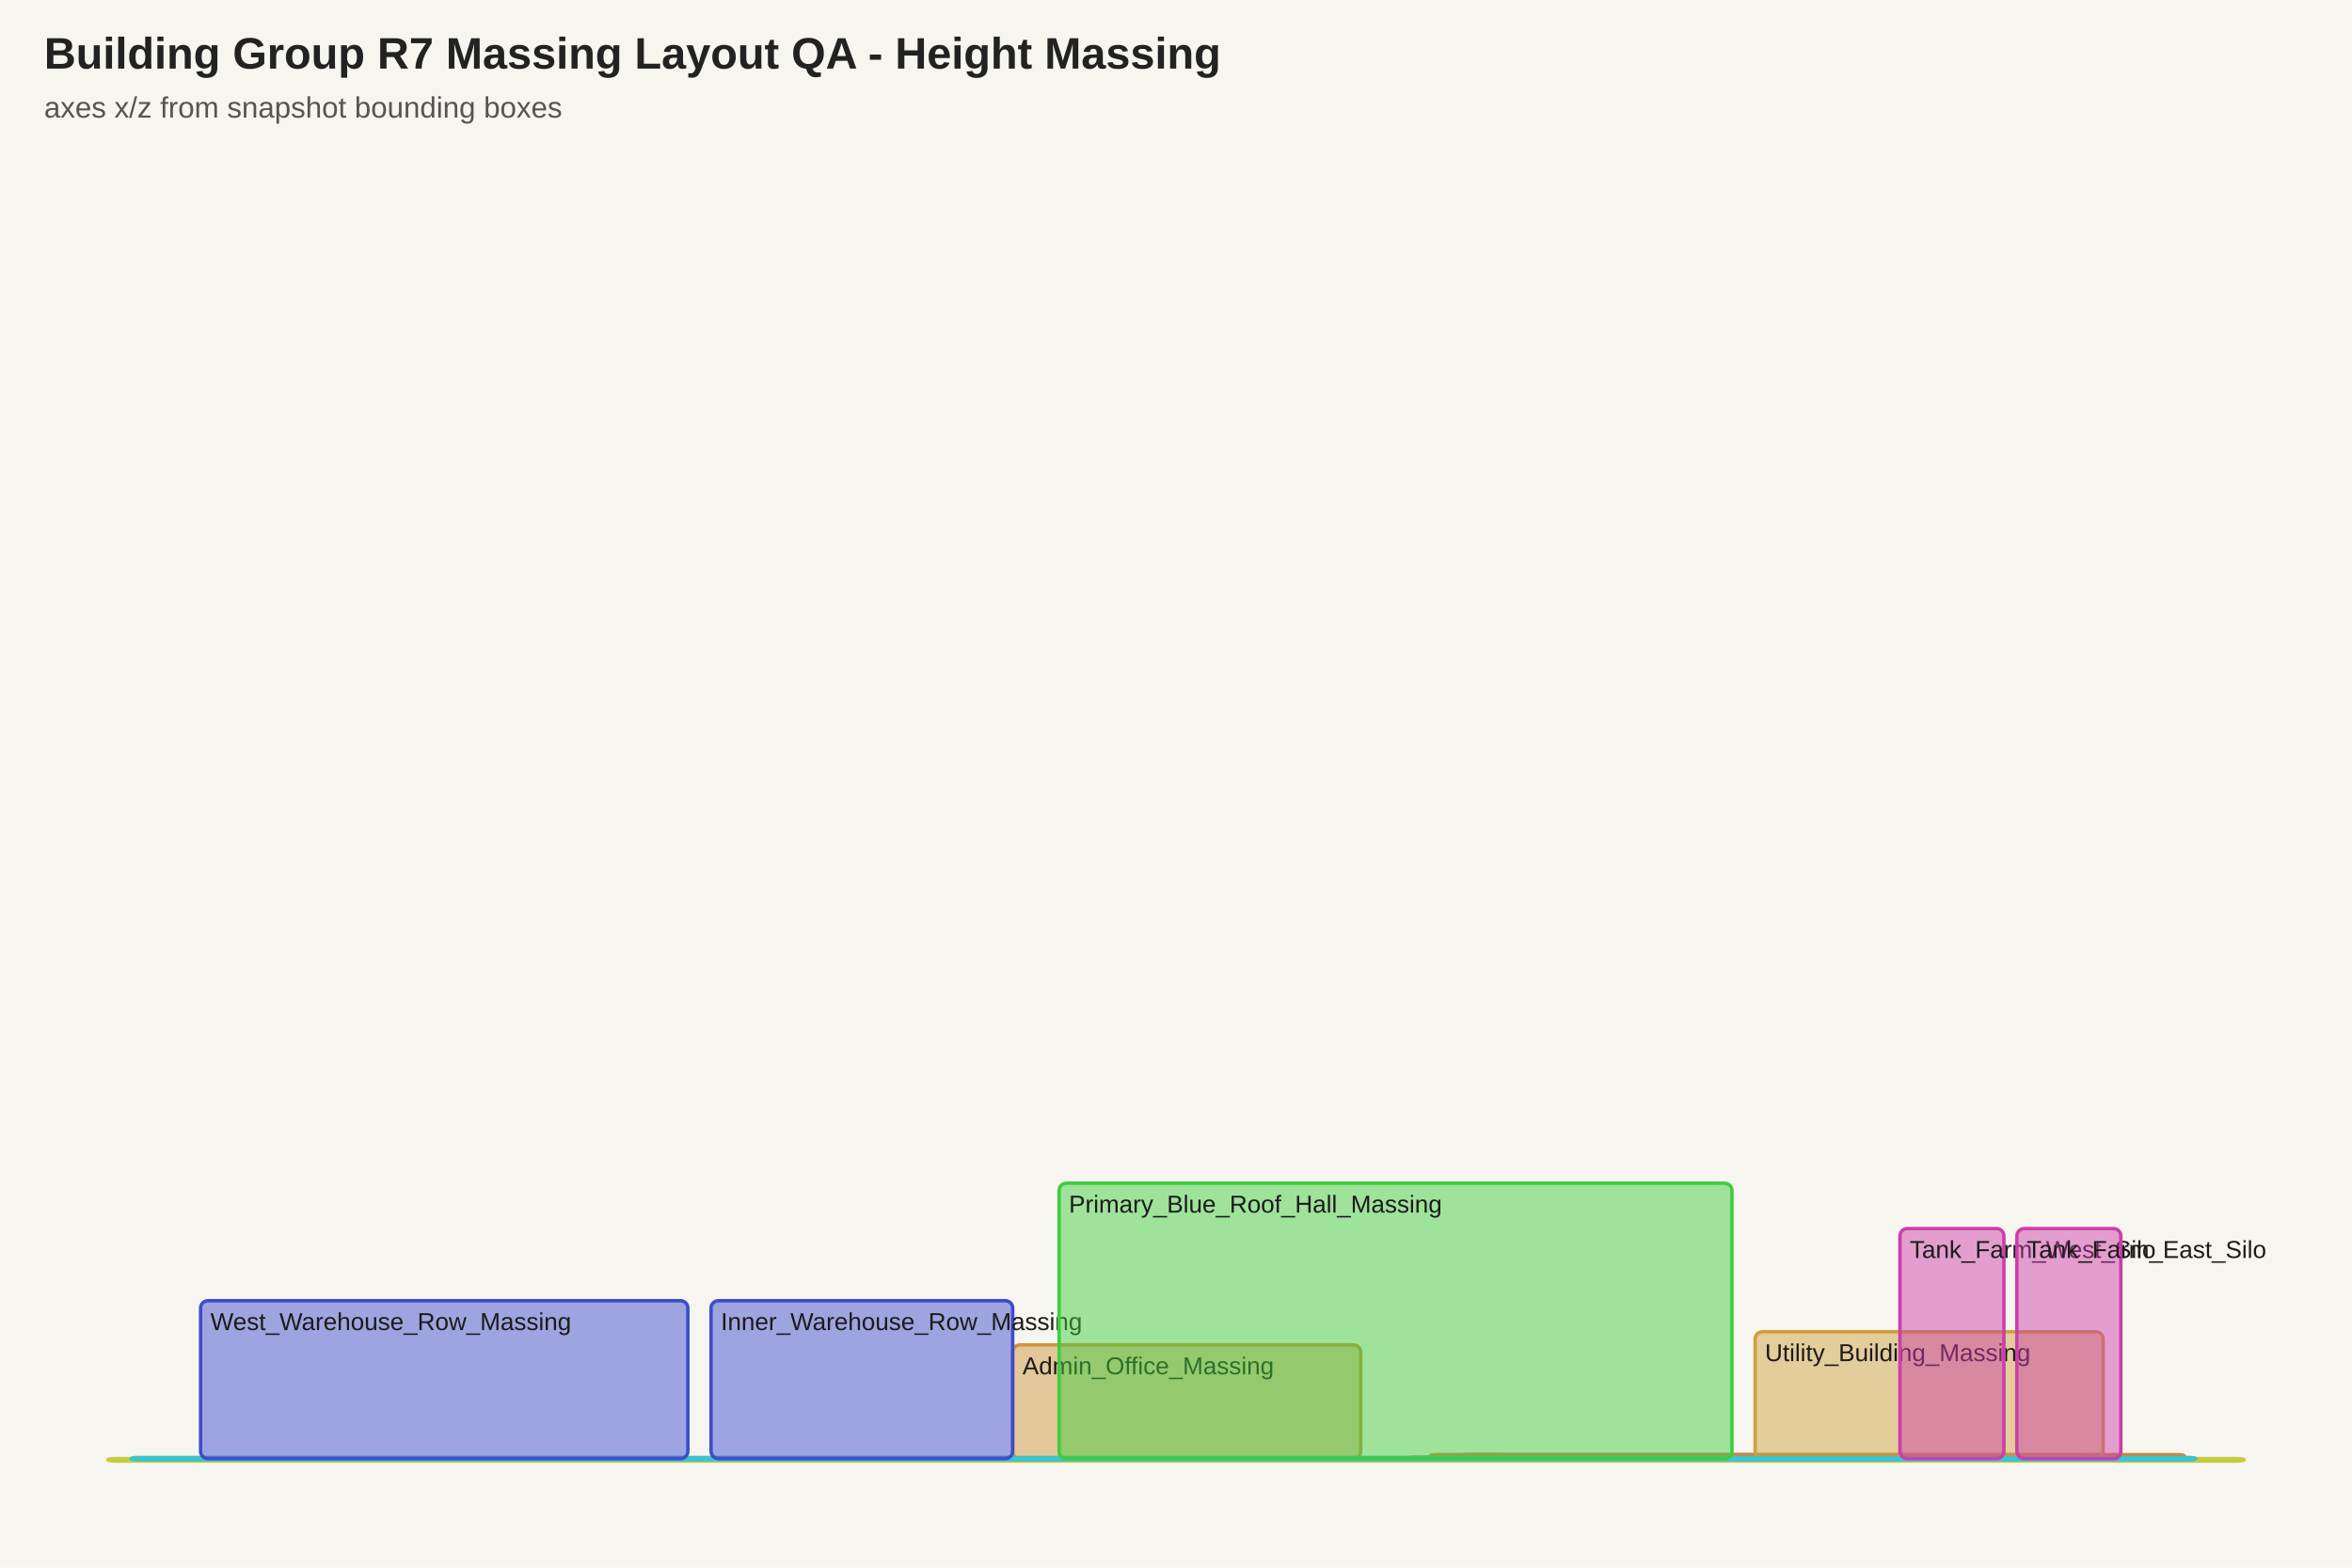
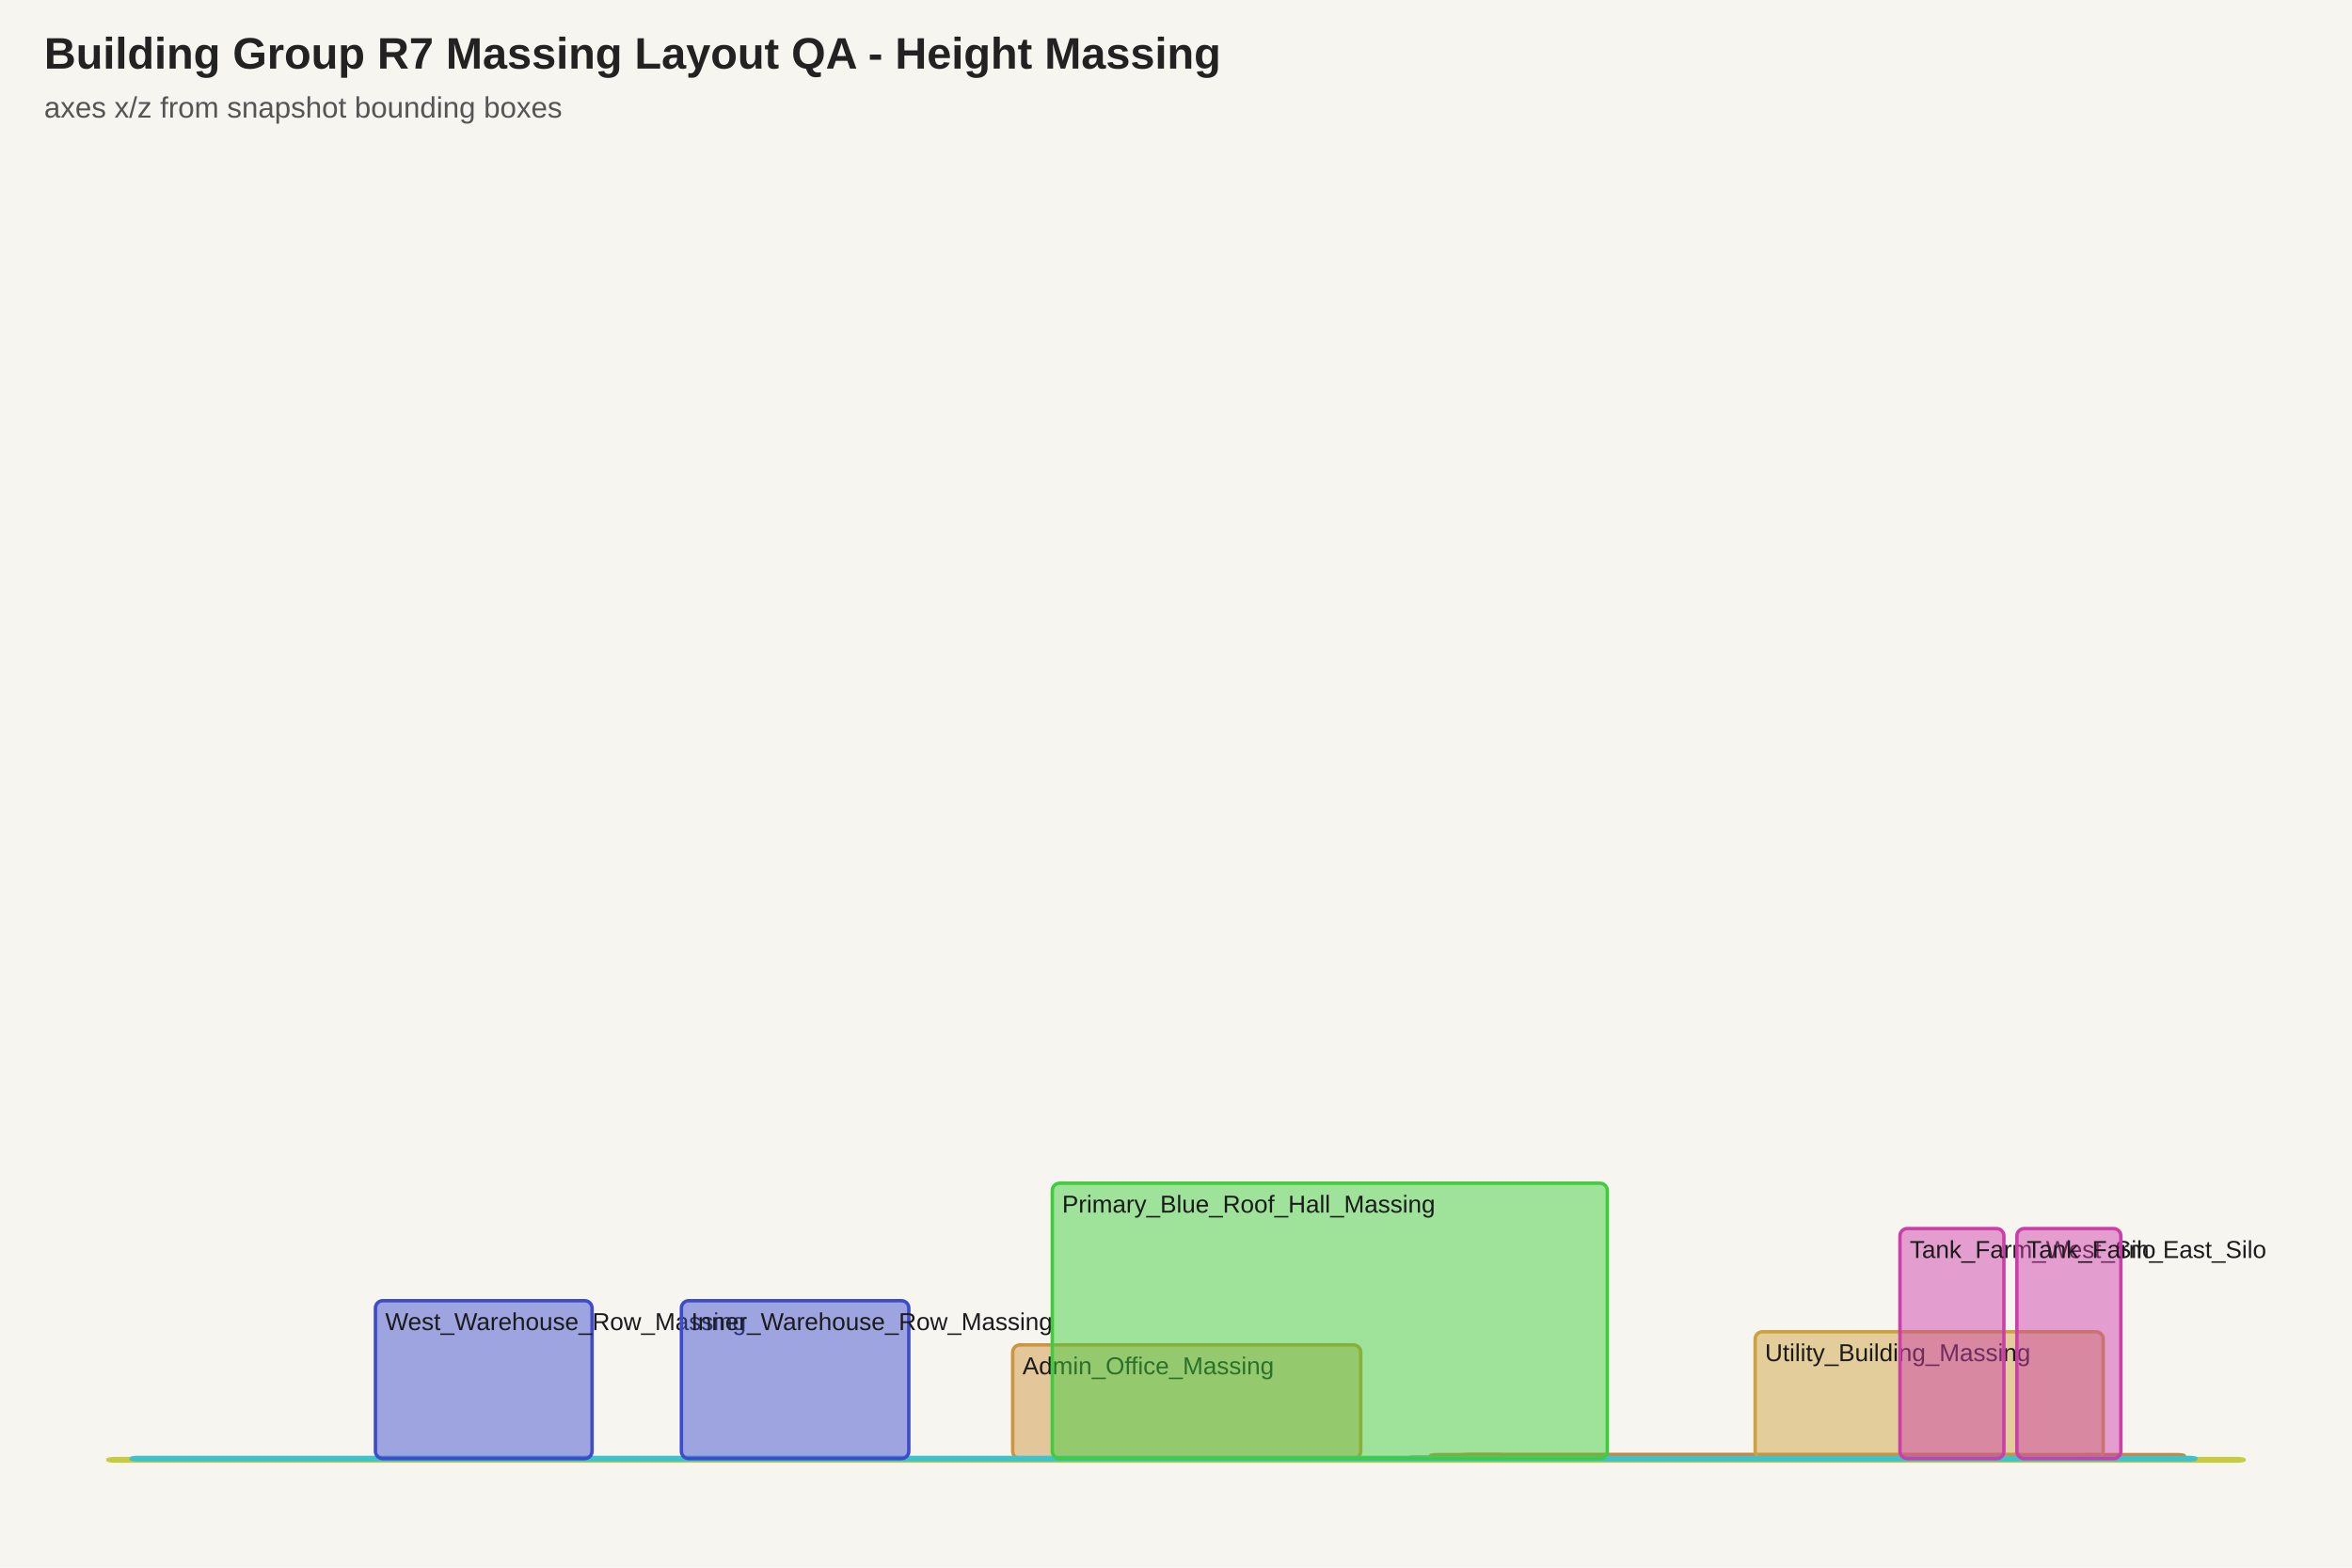
<svg xmlns="http://www.w3.org/2000/svg" width="960" height="640" viewBox="0 0 960 640" role="img" aria-label="Height Massing preview">
  <rect width="100%" height="100%" fill="#f7f5ef" />
  <text x="18" y="28" font-family="Arial, sans-serif" font-size="18" font-weight="700" fill="#222">Building Group R7 Massing Layout QA - Height Massing</text>
  <text x="18" y="48" font-family="Arial, sans-serif" font-size="12" fill="#555">axes x/z from snapshot bounding boxes</text>
  <g font-family="Arial, sans-serif">
    <rect x="574.339" y="594.927" width="303.051" height="1" rx="3" fill="hsl(328 58% 52%)" fill-opacity="0.48" stroke="hsl(328 58% 52%)" stroke-width="1.4" />
    <rect x="583.809" y="593.854" width="274.64" height="1" rx="3" fill="hsl(30 58% 52%)" fill-opacity="0.48" stroke="hsl(30 58% 52%)" stroke-width="1.4" />
    <rect x="413.343" y="549.046" width="142.055" height="46.417" rx="3" fill="hsl(37 58% 52%)" fill-opacity="0.48" stroke="hsl(37 58% 52%)" stroke-width="1.4" />
    <text x="417.343" y="561.046" font-size="10" fill="#1b1b1b">Admin_Office_Massing</text>
    <rect x="595.169" y="593.854" width="231.079" height="1" rx="3" fill="hsl(30 58% 52%)" fill-opacity="0.48" stroke="hsl(30 58% 52%)" stroke-width="1.4" />
    <rect x="597.069" y="593.854" width="17.051" height="1" rx="3" fill="hsl(30 58% 52%)" fill-opacity="0.48" stroke="hsl(30 58% 52%)" stroke-width="1.4" />
    <rect x="848.978" y="593.854" width="42.622" height="1" rx="3" fill="hsl(30 58% 52%)" fill-opacity="0.48" stroke="hsl(30 58% 52%)" stroke-width="1.4" />
    <rect x="716.394" y="543.68" width="142.055" height="51.783" rx="3" fill="hsl(42 58% 52%)" fill-opacity="0.48" stroke="hsl(42 58% 52%)" stroke-width="1.4" />
    <text x="720.394" y="555.68" font-size="10" fill="#1b1b1b">Utility_Building_Massing</text>
    <rect x="44" y="595.463" width="872" height="1" rx="3" fill="hsl(62 58% 52%)" fill-opacity="0.48" stroke="hsl(62 58% 52%)" stroke-width="1.4" />
    <rect x="53.471" y="594.994" width="842.86" height="1" rx="3" fill="hsl(184 58% 52%)" fill-opacity="0.48" stroke="hsl(184 58% 52%)" stroke-width="1.4" />
-     <rect x="81.881" y="531.002" width="198.877" height="64.461" rx="3" fill="hsl(234 58% 52%)" fill-opacity="0.48" stroke="hsl(234 58% 52%)" stroke-width="1.4" />
-     <text x="85.881" y="543.002" font-size="10" fill="#1b1b1b">West_Warehouse_Row_Massing</text>
-     <rect x="290.229" y="531.002" width="123.114" height="64.461" rx="3" fill="hsl(234 58% 52%)" fill-opacity="0.48" stroke="hsl(234 58% 52%)" stroke-width="1.4" />
-     <text x="294.229" y="543.002" font-size="10" fill="#1b1b1b">Inner_Warehouse_Row_Massing</text>
-     <rect x="432.283" y="483.042" width="274.64" height="112.421" rx="3" fill="hsl(119 58% 52%)" fill-opacity="0.48" stroke="hsl(119 58% 52%)" stroke-width="1.4" />
-     <text x="436.283" y="495.042" font-size="10" fill="#1b1b1b">Primary_Blue_Roof_Hall_Massing</text>
+     <rect x="153.246" y="531.002" width="88.405" height="64.461" rx="3" fill="hsl(234 58% 52%)" fill-opacity="0.48" stroke="hsl(234 58% 52%)" stroke-width="1.4" />
+     <text x="157.246" y="543.002" font-size="10" fill="#1b1b1b">West_Warehouse_Row_Massing</text>
+     <rect x="278.117" y="531.002" width="92.825" height="64.461" rx="3" fill="hsl(234 58% 52%)" fill-opacity="0.48" stroke="hsl(234 58% 52%)" stroke-width="1.4" />
+     <text x="282.117" y="543.002" font-size="10" fill="#1b1b1b">Inner_Warehouse_Row_Massing</text>
+     <rect x="429.51" y="483.042" width="226.537" height="112.421" rx="3" fill="hsl(119 58% 52%)" fill-opacity="0.48" stroke="hsl(119 58% 52%)" stroke-width="1.4" />
+     <text x="433.51" y="495.042" font-size="10" fill="#1b1b1b">Primary_Blue_Roof_Hall_Massing</text>
    <rect x="775.489" y="501.556" width="42.427" height="93.908" rx="3" fill="hsl(314 58% 52%)" fill-opacity="0.48" stroke="hsl(314 58% 52%)" stroke-width="1.4" />
    <text x="779.489" y="513.556" font-size="10" fill="#1b1b1b">Tank_Farm_West_Silo</text>
    <rect x="823.219" y="501.556" width="42.427" height="93.908" rx="3" fill="hsl(314 58% 52%)" fill-opacity="0.48" stroke="hsl(314 58% 52%)" stroke-width="1.4" />
    <text x="827.219" y="513.556" font-size="10" fill="#1b1b1b">Tank_Farm_East_Silo</text>
  </g>
</svg>
